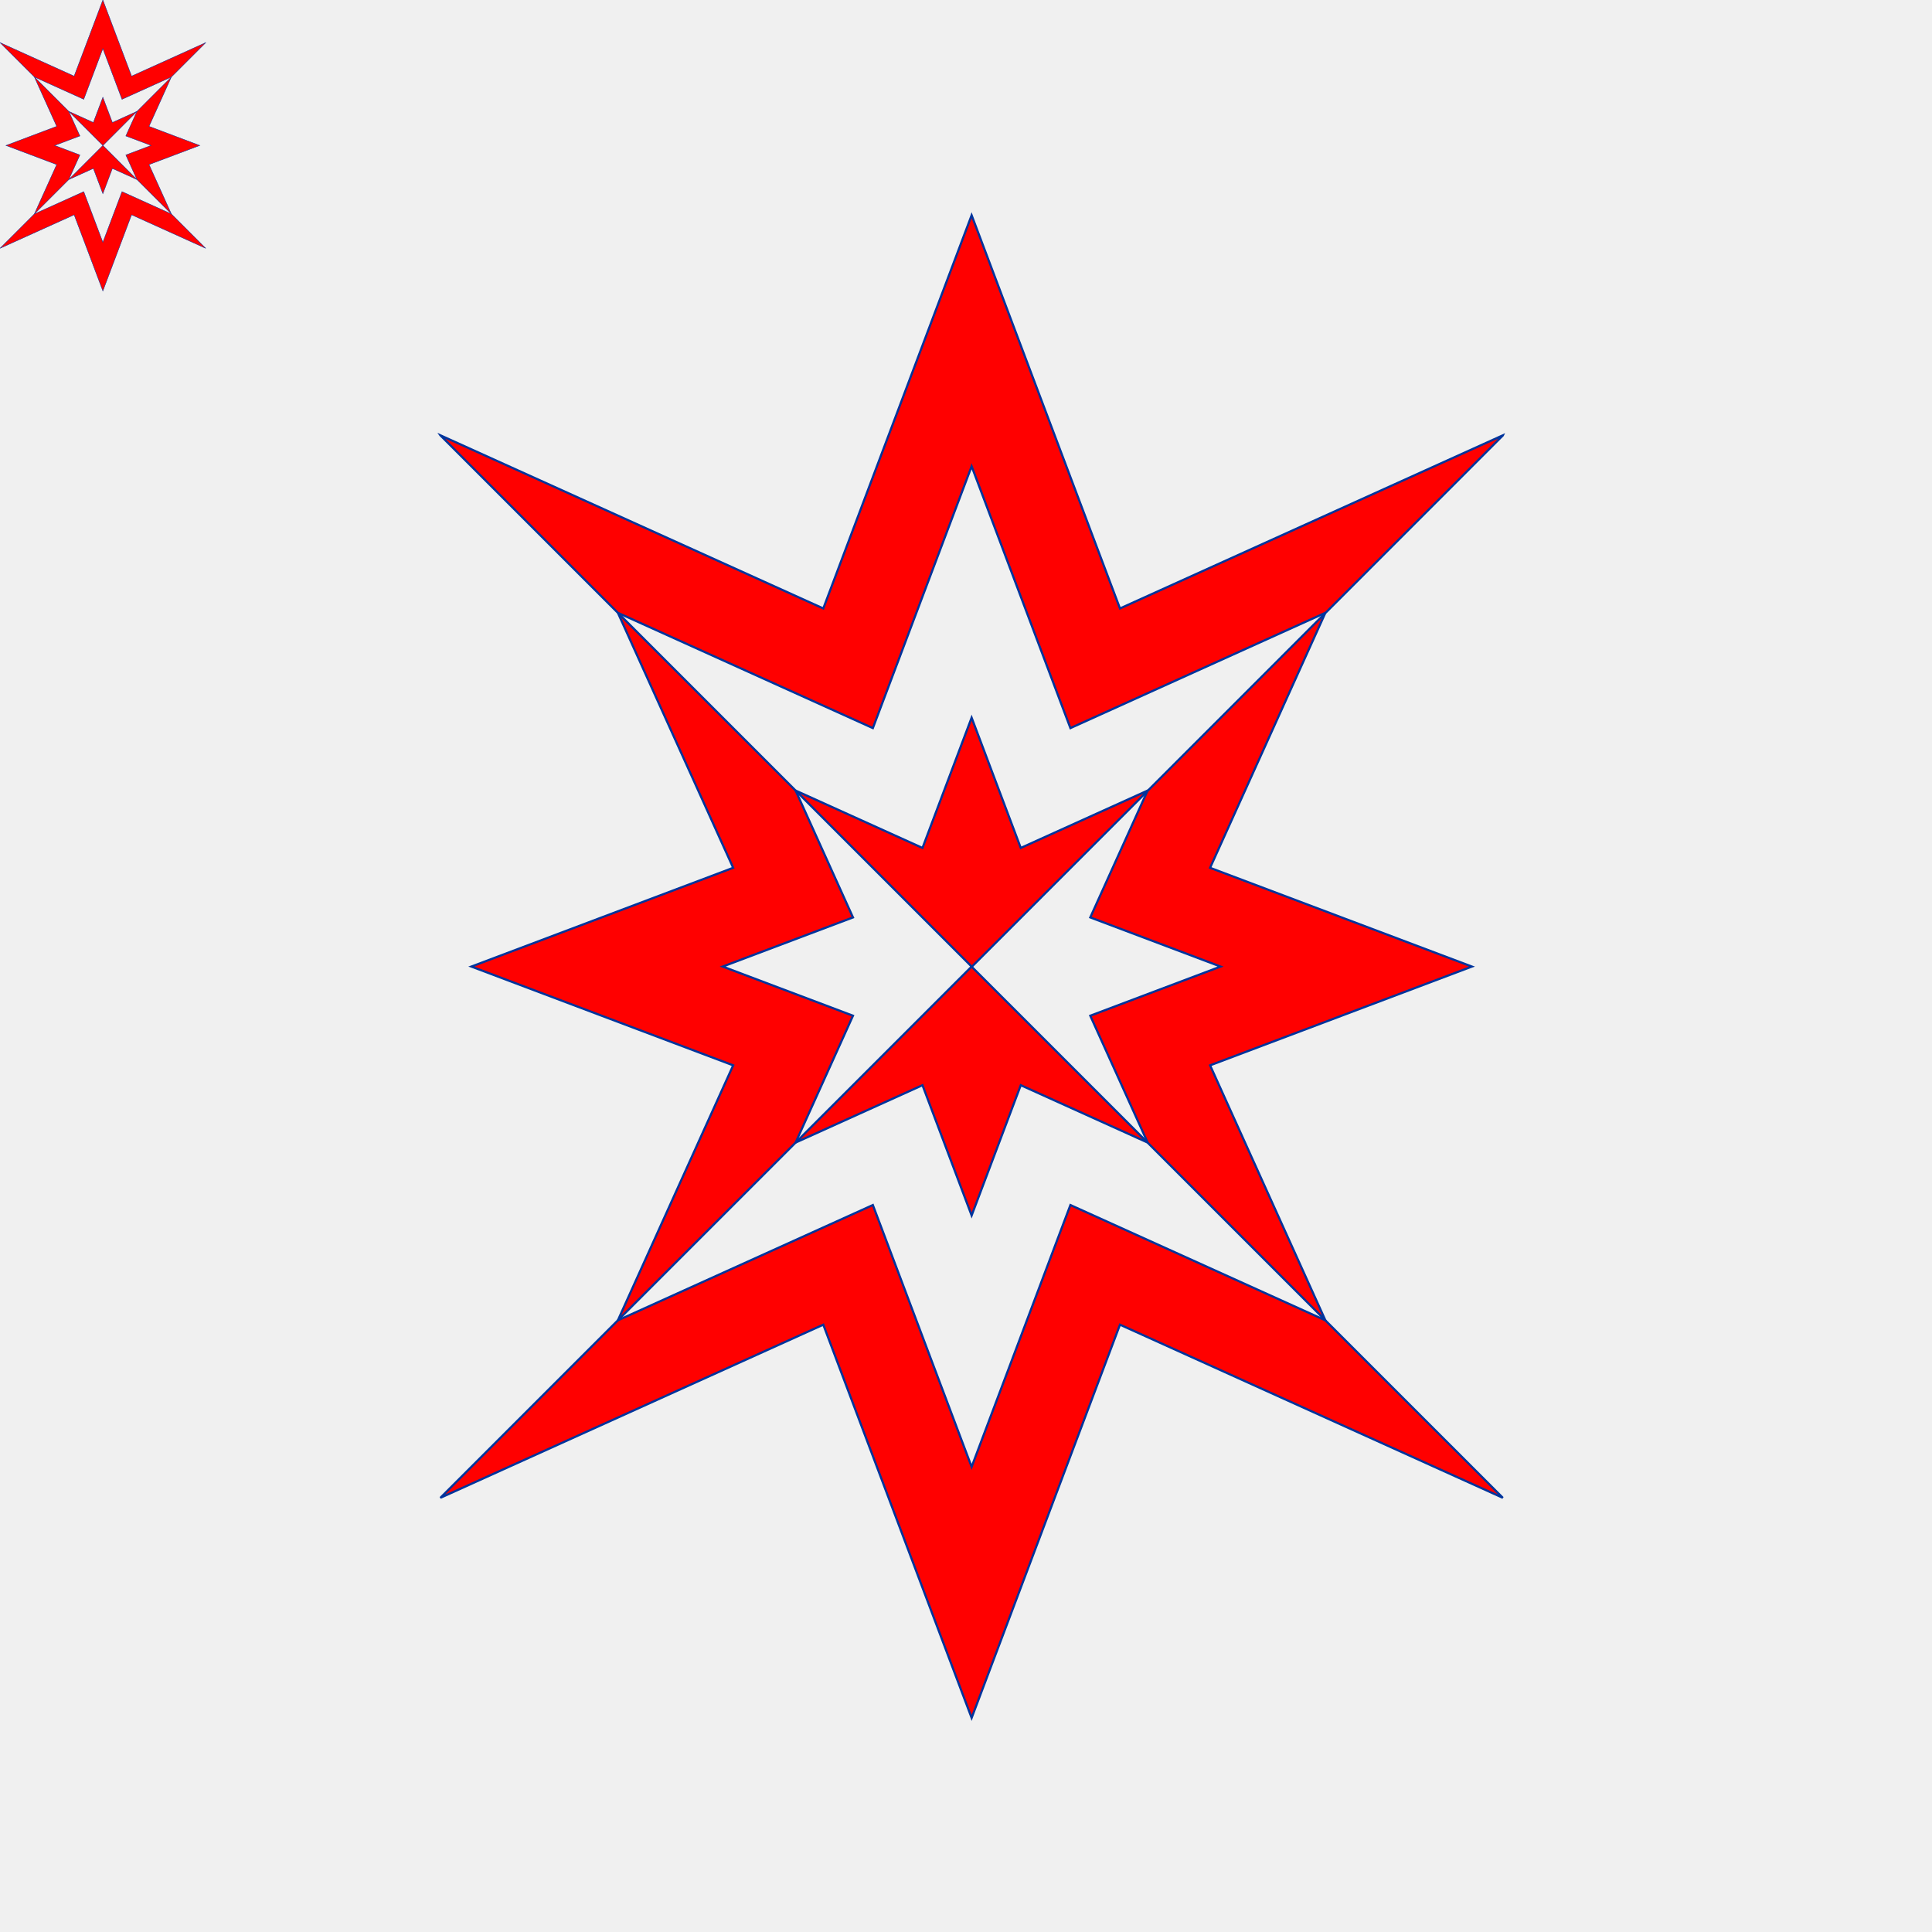
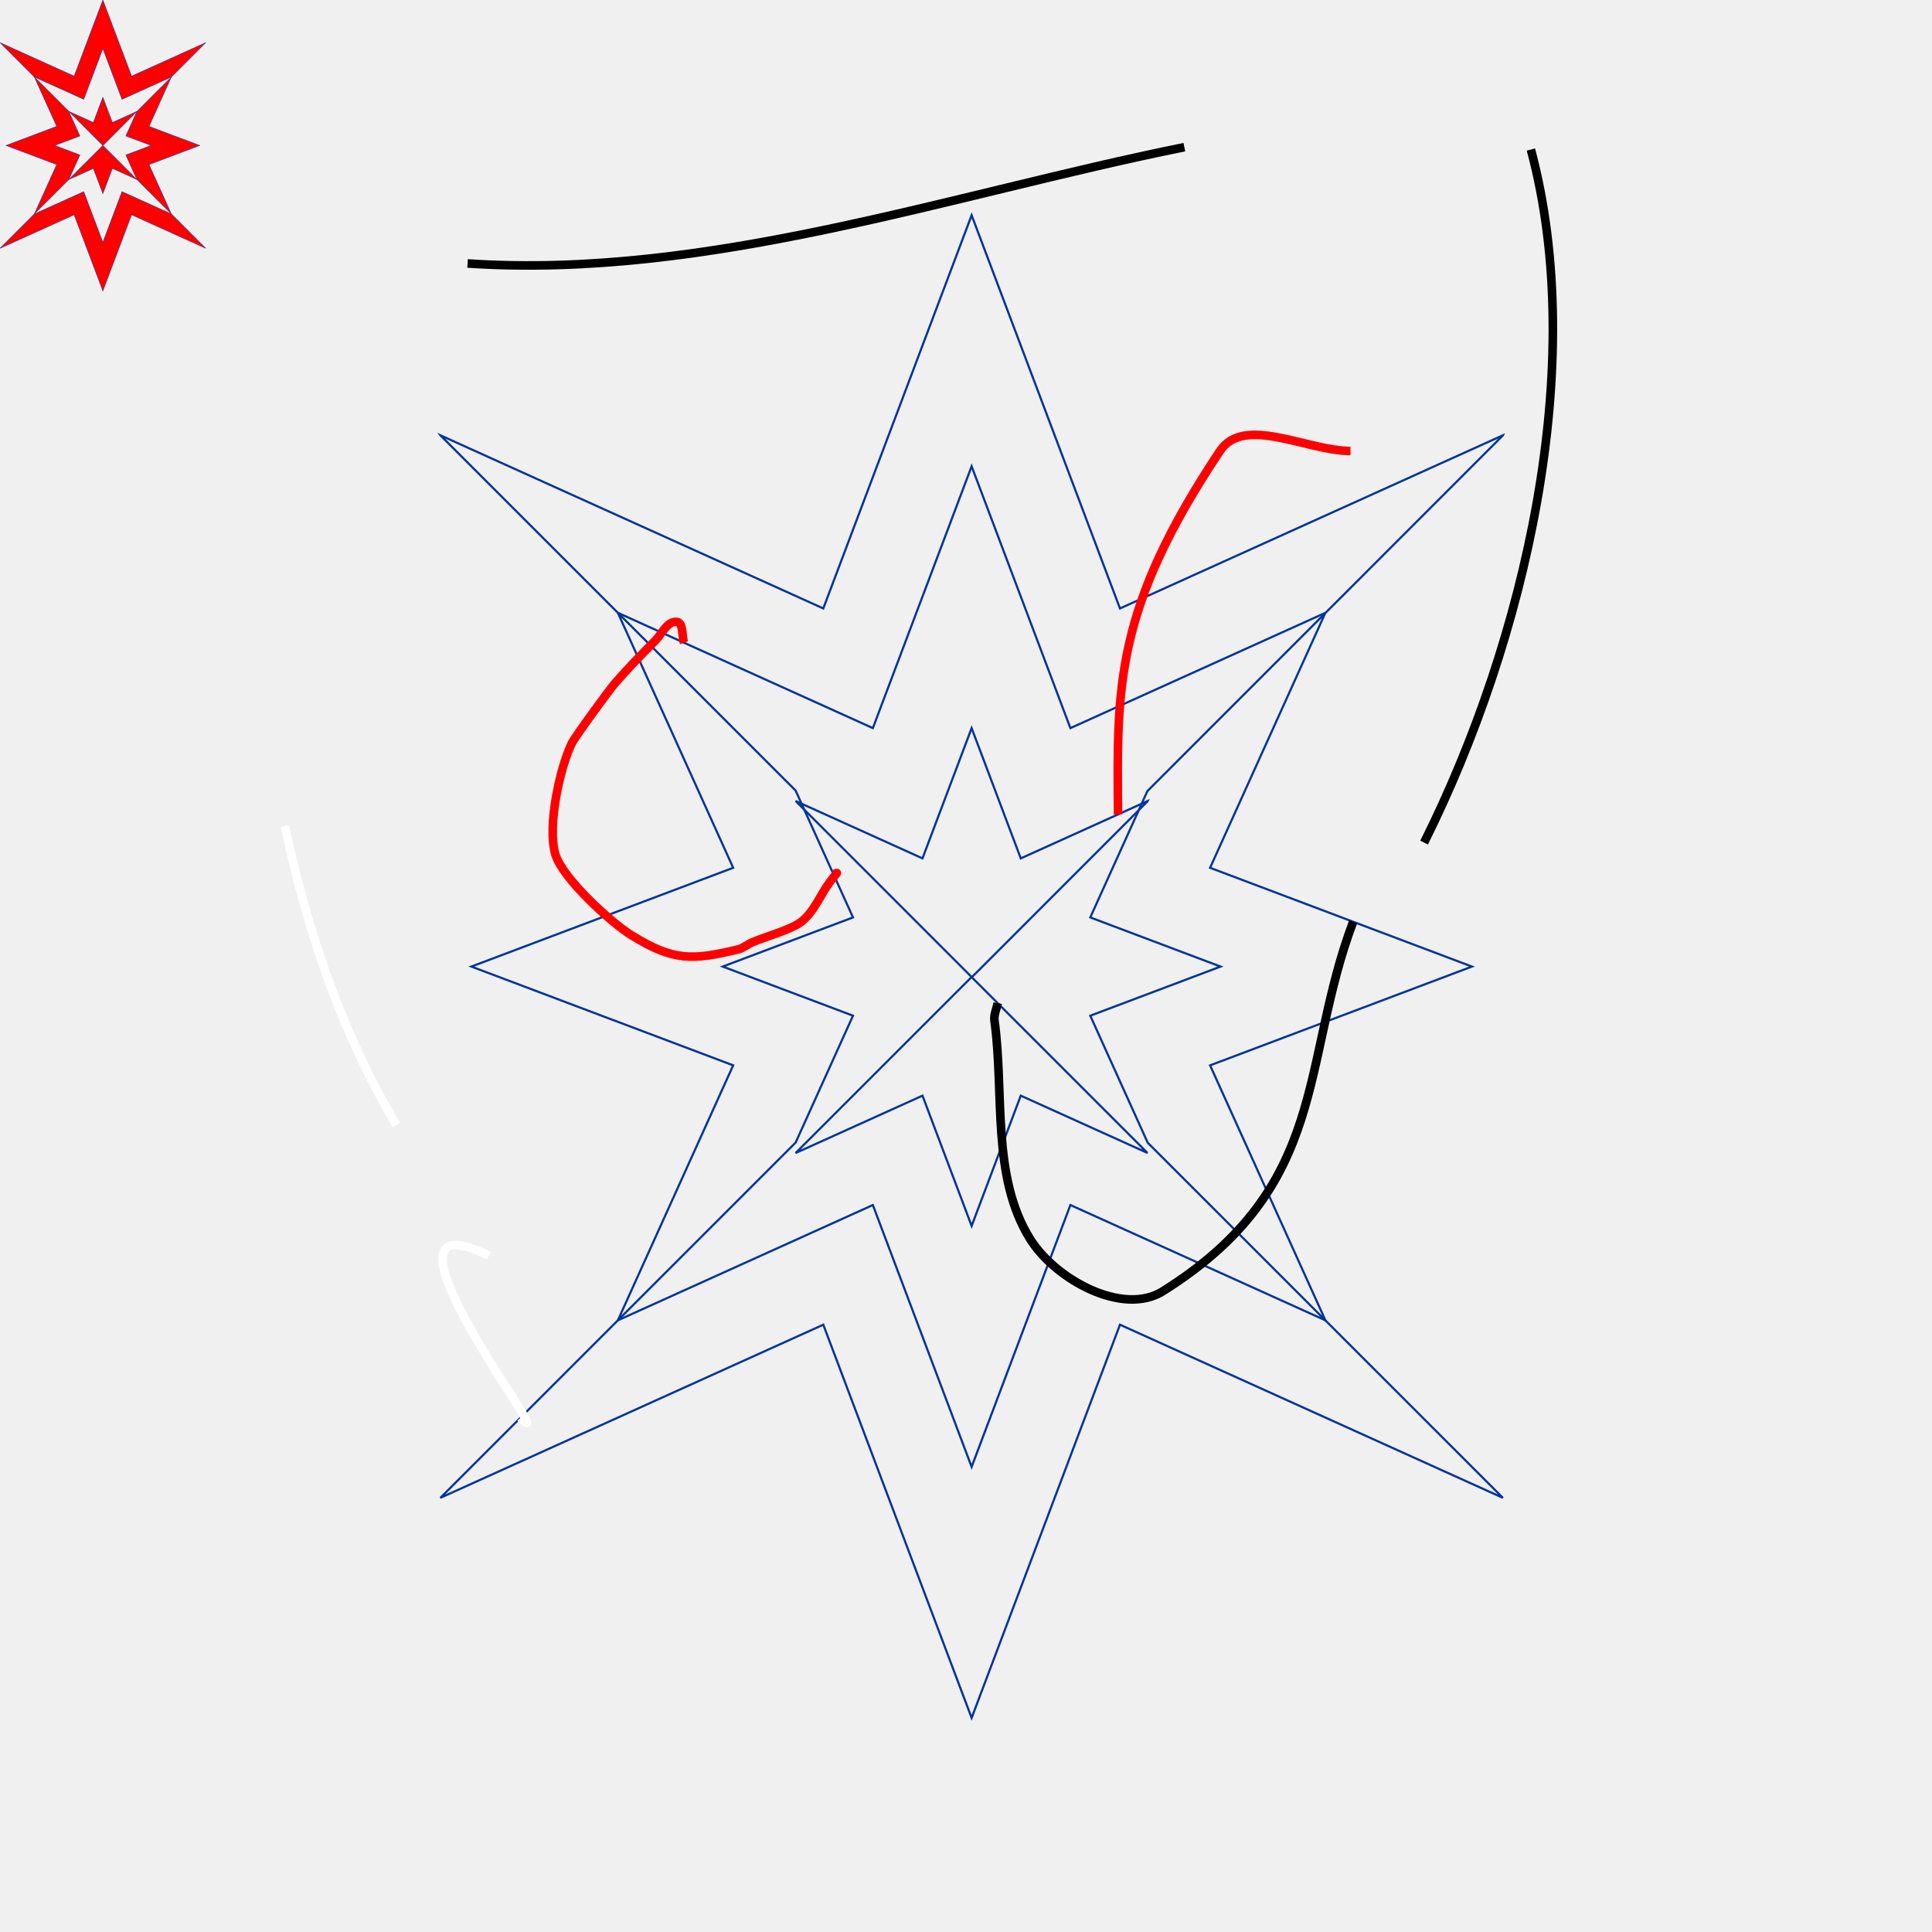
<svg xmlns="http://www.w3.org/2000/svg" xmlns:ns1="https://launchpad.net/jessyink" width="900px" height="900px" viewBox="0 0 900 900" version="1.1" xml:space="preserve" id="SVGRoot">
  <defs id="defs1" />
  <style type="text/css" id="style1">
g.prefab path {
  vector-effect:non-scaling-stroke;
  -inkscape-stroke:hairline;
  fill: none;
  fill-opacity: 1;
  stroke-opacity: 1;
  stroke: #00349c;
}
</style>
  <g id="layer1" ns1:masterSlide="masterSlide">
    <path d="M 95.829,115.68 79.815,99.667 56.826,89.273 47.917,112.888 39.009,89.273 16.011,99.671 0,115.683 34.538,100.066 47.917,135.531 61.297,100.066 Z" style="vector-effect:non-scaling-stroke;fill:#ff0000;fill-opacity:1;stroke:#00349c;stroke-width:0.194;-inkscape-stroke:hairline" id="path7" />
    <path d="M 0,19.848 3.8723063e-4,19.849 16.011,35.859 39.009,46.258 l 8.909,-23.615 8.909,23.615 22.997,-10.399 -0.014,0.03 16.017,-16.025 0.008,-0.017 L 61.297,35.465 47.917,0 34.538,35.465 Z" style="vector-effect:non-scaling-stroke;fill:#ff0000;fill-opacity:1;stroke:#00349c;stroke-width:0.194;-inkscape-stroke:hairline" id="path8" />
    <path d="M 16.011,35.859 26.41,58.857 2.795,67.765 26.41,76.674 16.011,99.671 32.043,83.64 37.216,72.198 25.467,67.765 37.216,63.333 32.043,51.891 Z" style="vector-effect:non-scaling-stroke;fill:#ff0000;fill-opacity:1;stroke:#00349c;stroke-width:0.194;-inkscape-stroke:hairline" id="path9" />
    <path d="m 63.78,83.634 16.035,16.033 0.009,0.004 L 69.425,76.674 93.039,67.765 69.425,58.857 79.81,35.89 63.771,51.936 58.618,63.333 70.367,67.765 58.618,72.198 63.792,83.64 Z" style="vector-effect:non-scaling-stroke;fill:#ff0000;fill-opacity:1;stroke:#00349c;stroke-width:0.194;-inkscape-stroke:hairline" id="path10" ns1:view="name:view;order:1;length:800" />
    <path d="M 32.043,51.891 47.917,67.765 32.043,83.64 43.485,78.466 47.917,90.215 52.349,78.466 63.78,83.634 47.929,67.786 63.771,51.936 l 0.02,-0.045 -11.442,5.174 -4.432,-11.749 -4.432,11.749 z" style="vector-effect:non-scaling-stroke;fill:#ff0000;fill-opacity:1;stroke:#00349c;stroke-width:0.194;-inkscape-stroke:hairline" id="path11" />
  </g>
  <g id="layer2">
-     <path d="m 700.084,697.74 -82.715,-82.705 -118.732,-53.686 -46.014,121.967 -46.012,-121.967 -118.779,53.707 -82.695,82.695 178.385,-80.658 69.102,183.172 69.104,-183.172 z" style="vector-effect:non-scaling-stroke;fill:#ff0000;stroke:#00349c;-inkscape-stroke:hairline;fill-opacity:1" id="path6" />
-     <path d="m 205.137,202.777 0.002,0.004 82.693,82.693 118.779,53.707 46.012,-121.967 46.014,121.967 118.779,-53.707 -0.07,0.156 82.725,-82.766 0.041,-0.088 L 521.727,283.438 452.623,100.266 383.521,283.438 Z" style="vector-effect:non-scaling-stroke;fill:#ff0000;stroke:#00349c;-inkscape-stroke:hairline;fill-opacity:1" id="path5" />
-     <path d="m 287.832,285.475 53.709,118.779 -121.967,46.012 121.967,46.012 -53.709,118.779 82.801,-82.801 26.723,-59.098 -60.684,-22.893 60.684,-22.893 -26.723,-59.098 z" style="vector-effect:non-scaling-stroke;fill:#ff0000;stroke:#00349c;-inkscape-stroke:hairline;fill-opacity:1" id="path4" ns1:view="name:view;order:3;length:800" />
-     <path d="m 534.551,532.227 82.818,82.809 0.047,0.021 -53.709,-118.779 121.967,-46.012 -121.967,-46.012 53.639,-118.623 -82.838,82.877 -26.615,58.865 60.682,22.893 -60.682,22.893 26.721,59.098 z" style="vector-effect:non-scaling-stroke;fill:#ff0000;stroke:#00349c;-inkscape-stroke:hairline;fill-opacity:1" id="path3" ns1:view="name:view;order:2;length:800" />
-     <path d="m 370.633,368.275 81.99,81.99 -81.99,81.99 59.098,-26.723 22.893,60.684 22.893,-60.684 59.035,26.693 -81.867,-81.855 81.824,-81.863 0.105,-0.232 -59.098,26.723 -22.893,-60.684 -22.893,60.684 z" style="vector-effect:non-scaling-stroke;fill:#ff0000;stroke:#00349c;-inkscape-stroke:hairline;fill-opacity:1" id="path2" />
+     <path d="m 700.084,697.74 -82.715,-82.705 -118.732,-53.686 -46.014,121.967 -46.012,-121.967 -118.779,53.707 -82.695,82.695 178.385,-80.658 69.102,183.172 69.104,-183.172 z" style="vector-effect:non-scaling-stroke;fill:none;stroke:#00349c;-inkscape-stroke:hairline;fill-opacity:1" id="path6" />
+     <path d="m 205.137,202.777 0.002,0.004 82.693,82.693 118.779,53.707 46.012,-121.967 46.014,121.967 118.779,-53.707 -0.07,0.156 82.725,-82.766 0.041,-0.088 L 521.727,283.438 452.623,100.266 383.521,283.438 Z" style="vector-effect:non-scaling-stroke;fill:none;stroke:#00349c;-inkscape-stroke:hairline;fill-opacity:1" id="path5" />
+     <path d="m 287.832,285.475 53.709,118.779 -121.967,46.012 121.967,46.012 -53.709,118.779 82.801,-82.801 26.723,-59.098 -60.684,-22.893 60.684,-22.893 -26.723,-59.098 z" style="vector-effect:non-scaling-stroke;fill:none;stroke:#00349c;-inkscape-stroke:hairline;fill-opacity:1" id="path4" ns1:view="name:view;order:3;length:800" />
+     <path d="m 534.551,532.227 82.818,82.809 0.047,0.021 -53.709,-118.779 121.967,-46.012 -121.967,-46.012 53.639,-118.623 -82.838,82.877 -26.615,58.865 60.682,22.893 -60.682,22.893 26.721,59.098 z" style="vector-effect:non-scaling-stroke;fill:none;stroke:#00349c;-inkscape-stroke:hairline;fill-opacity:1" id="path3" ns1:view="name:view;order:2;length:800" />
+     <path d="m 370.633,373.143 81.99,81.99 -81.99,81.99 59.098,-26.723 22.893,60.684 22.893,-60.684 59.035,26.693 -81.867,-81.855 81.824,-81.863 0.105,-0.232 -59.098,26.723 -22.893,-60.684 -22.893,60.684 z" style="vector-effect:non-scaling-stroke;fill:none;fill-opacity:1;stroke:#00349c;-inkscape-stroke:hairline" id="path2" />
+   </g>
+   <g id="layer3">
+     <path style="fill:none;stroke:#ff0000;stroke-width:4;stroke-miterlimit:10" d="m 318.661,299.414 c -1.183,-3.244 -0.104,-9.507 -3.55,-9.733 -4.428,-0.291 -6.813,5.707 -9.951,8.845 -6.452,6.452 -12.82,13.006 -18.796,19.902 -2.437,2.812 -18.41,24.658 -19.902,27.641 -5.531,11.061 -11.686,38.81 -7.74,51.966 3.365,11.217 26.021,31.811 35.381,37.592 19.649,12.136 28.255,11.794 49.754,6.634 2.404,-0.577 4.352,-2.366 6.634,-3.317 6.57,-2.738 13.535,-4.556 19.902,-7.74 7.171,-3.586 10.354,-11.478 14.373,-17.69 4.416,-6.825 6.868,-7.74 3.509,-6.221" id="path1" />
+     <path style="fill:none;stroke:#ff0000;stroke-width:4;stroke-miterlimit:10" d="m 520.825,379.378 c -0.554,-59.572 -1.544,-95.767 47.48,-169.304 11.244,-16.866 40.541,0 60.811,0" id="path12" />
+     <path style="fill:none;stroke:#000000;stroke-width:4;stroke-miterlimit:10;stroke-opacity:1" d="m 464.755,467.308 c -0.496,2.707 -1.862,5.395 -1.488,8.122 4.678,34.034 -1.577,72.559 16.585,101.72 11.723,18.822 43.139,36.119 61.916,24.324 78.073,-49.038 63.707,-106.116 88.59,-172.076" id="path13" />
+     <path style="fill:none;stroke:#000000;stroke-width:4;stroke-miterlimit:10;stroke-opacity:1" d="M 551.72,68.55 C 442.614,90.59 330.064,130.211 217.813,122.727" id="path14" />
+     <path style="fill:none;stroke:#000000;stroke-width:4;stroke-miterlimit:10;stroke-opacity:1" d="m 713.145,69.656 c 26.957,100.45 -2.669,228.68 -49.754,322.85" id="path15" />
+     <path style="fill:none;stroke:#ffffff;stroke-width:4;stroke-miterlimit:10;stroke-opacity:1" d="m 227.764,584.889 c -63.803,-30.997 36.07,96.881 14.712,75.523" id="path16" />
+     <path style="fill:none;stroke:#ffffff;stroke-width:4;stroke-miterlimit:10;stroke-opacity:1" d="m 184.644,524.079 c -25.735,-43.597 -41.422,-90.109 -51.966,-139.312" id="path17" />
  </g>
</svg>
